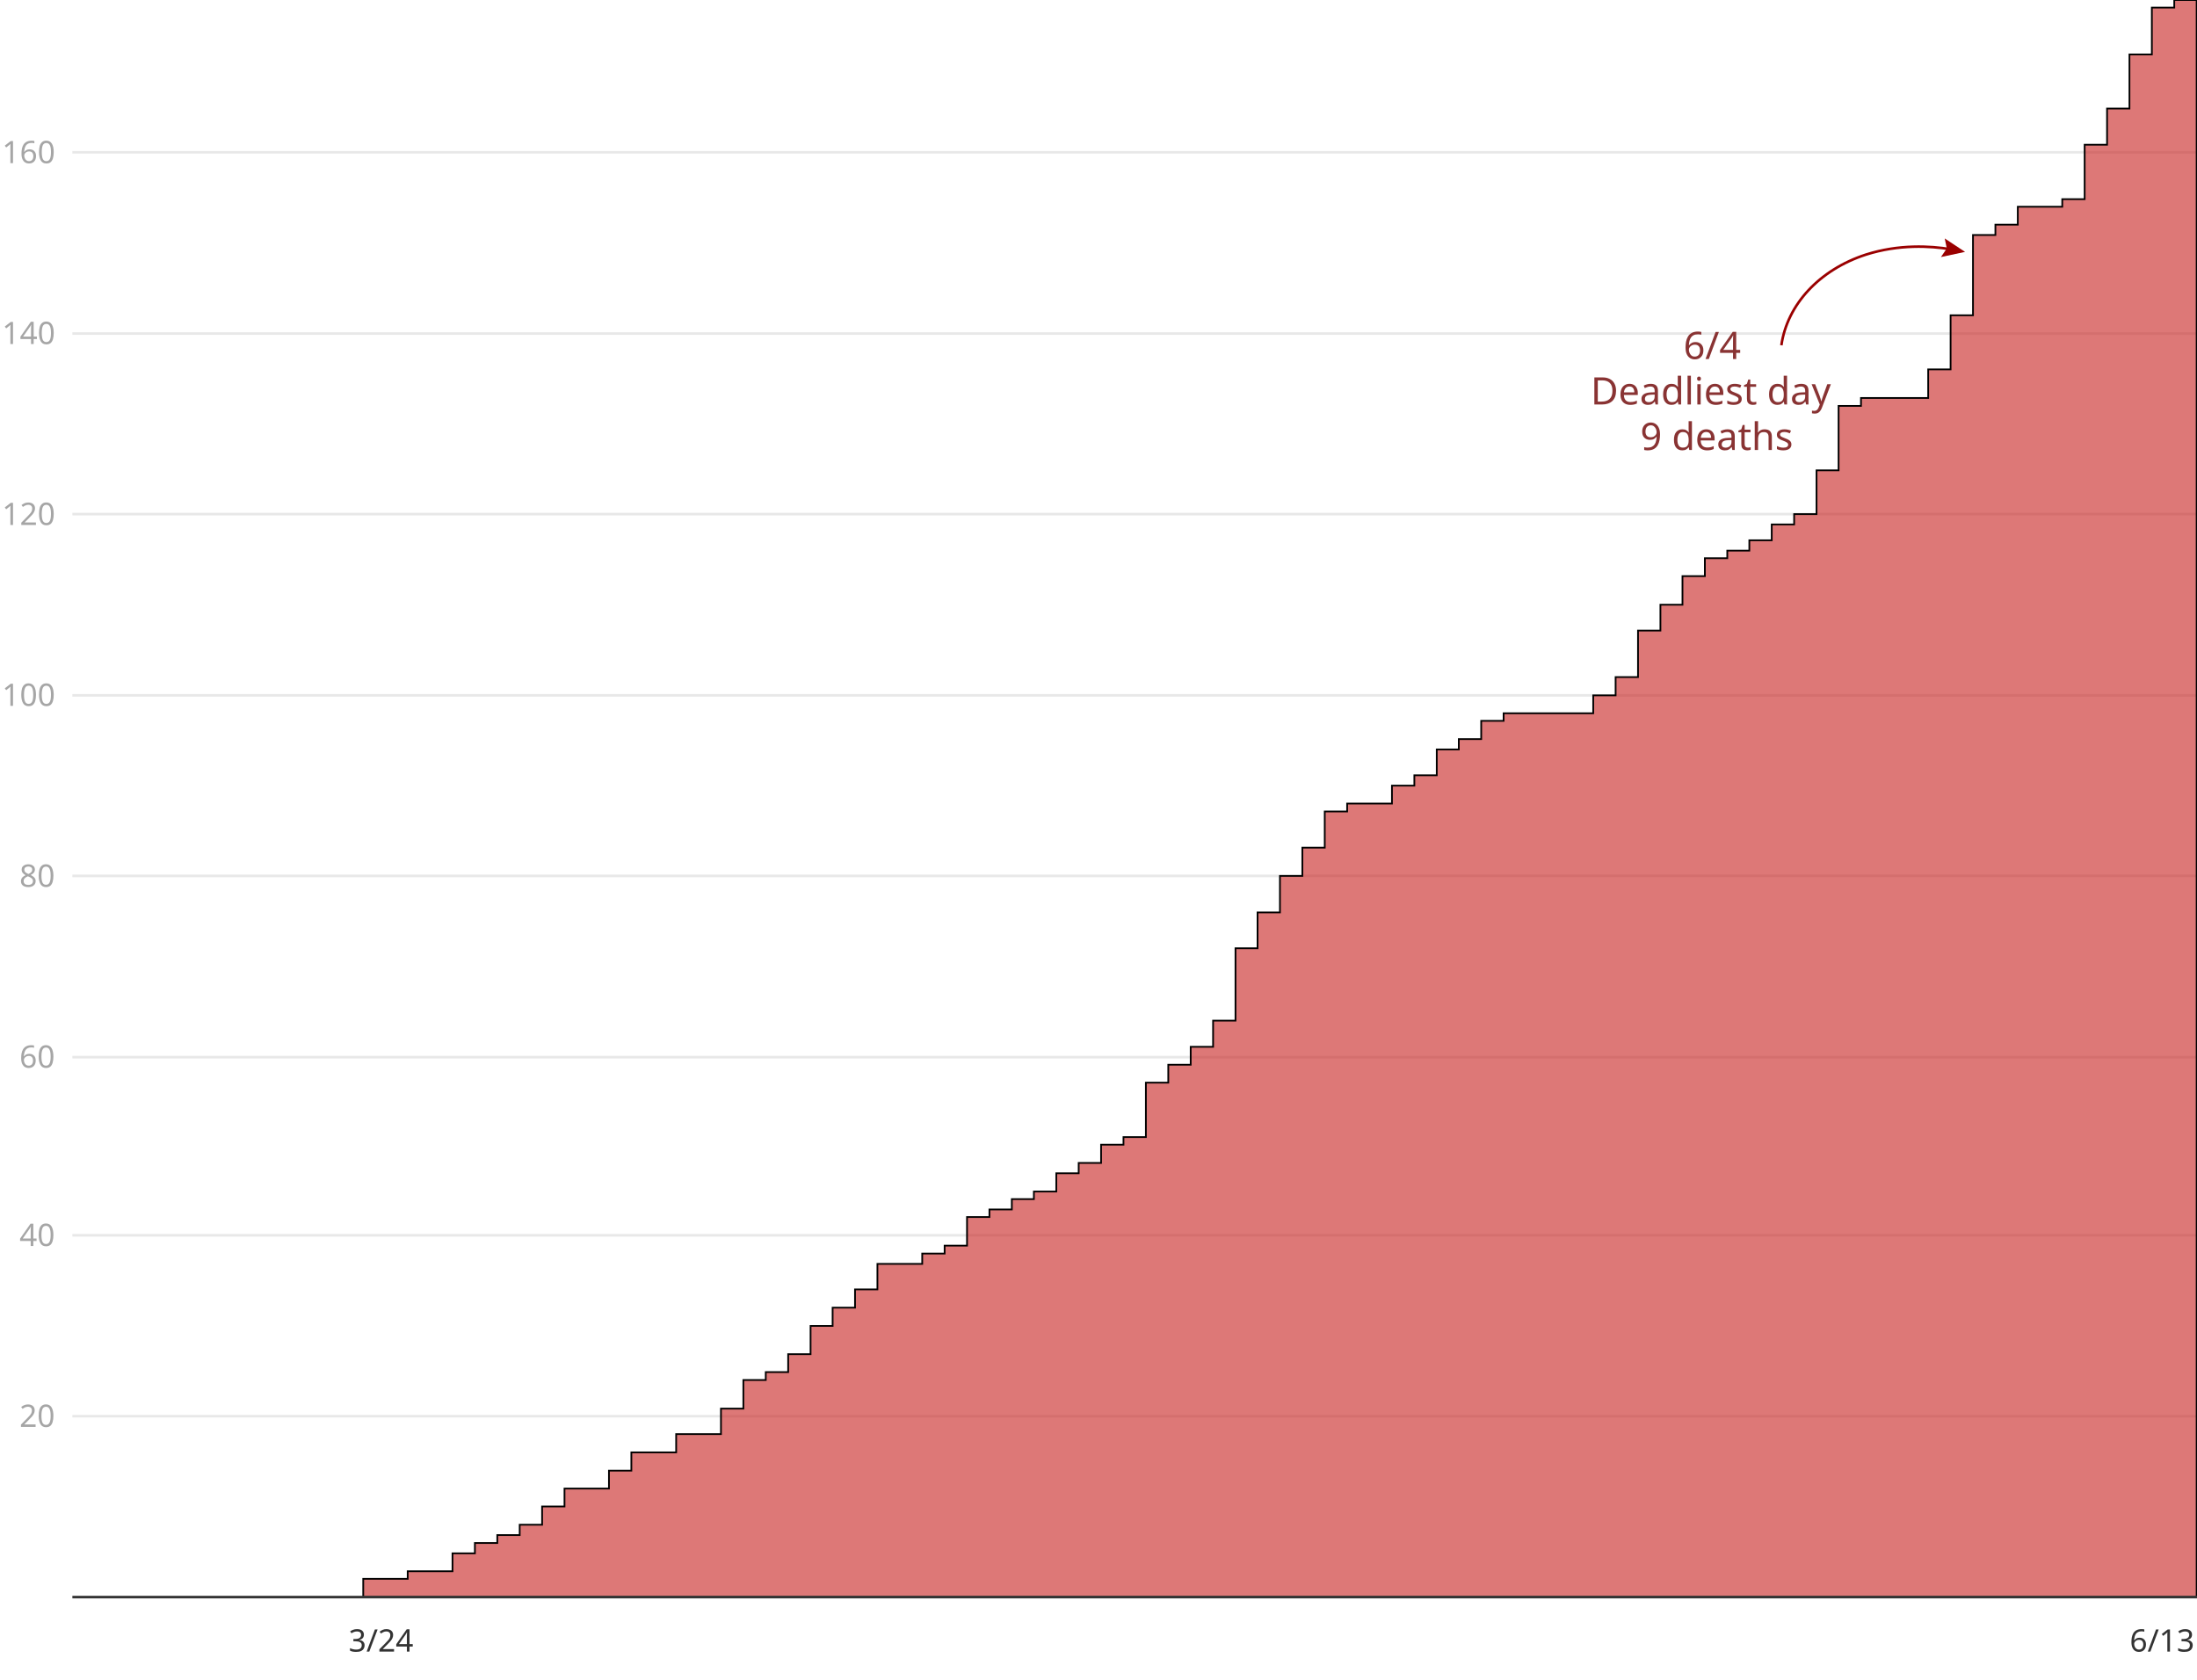
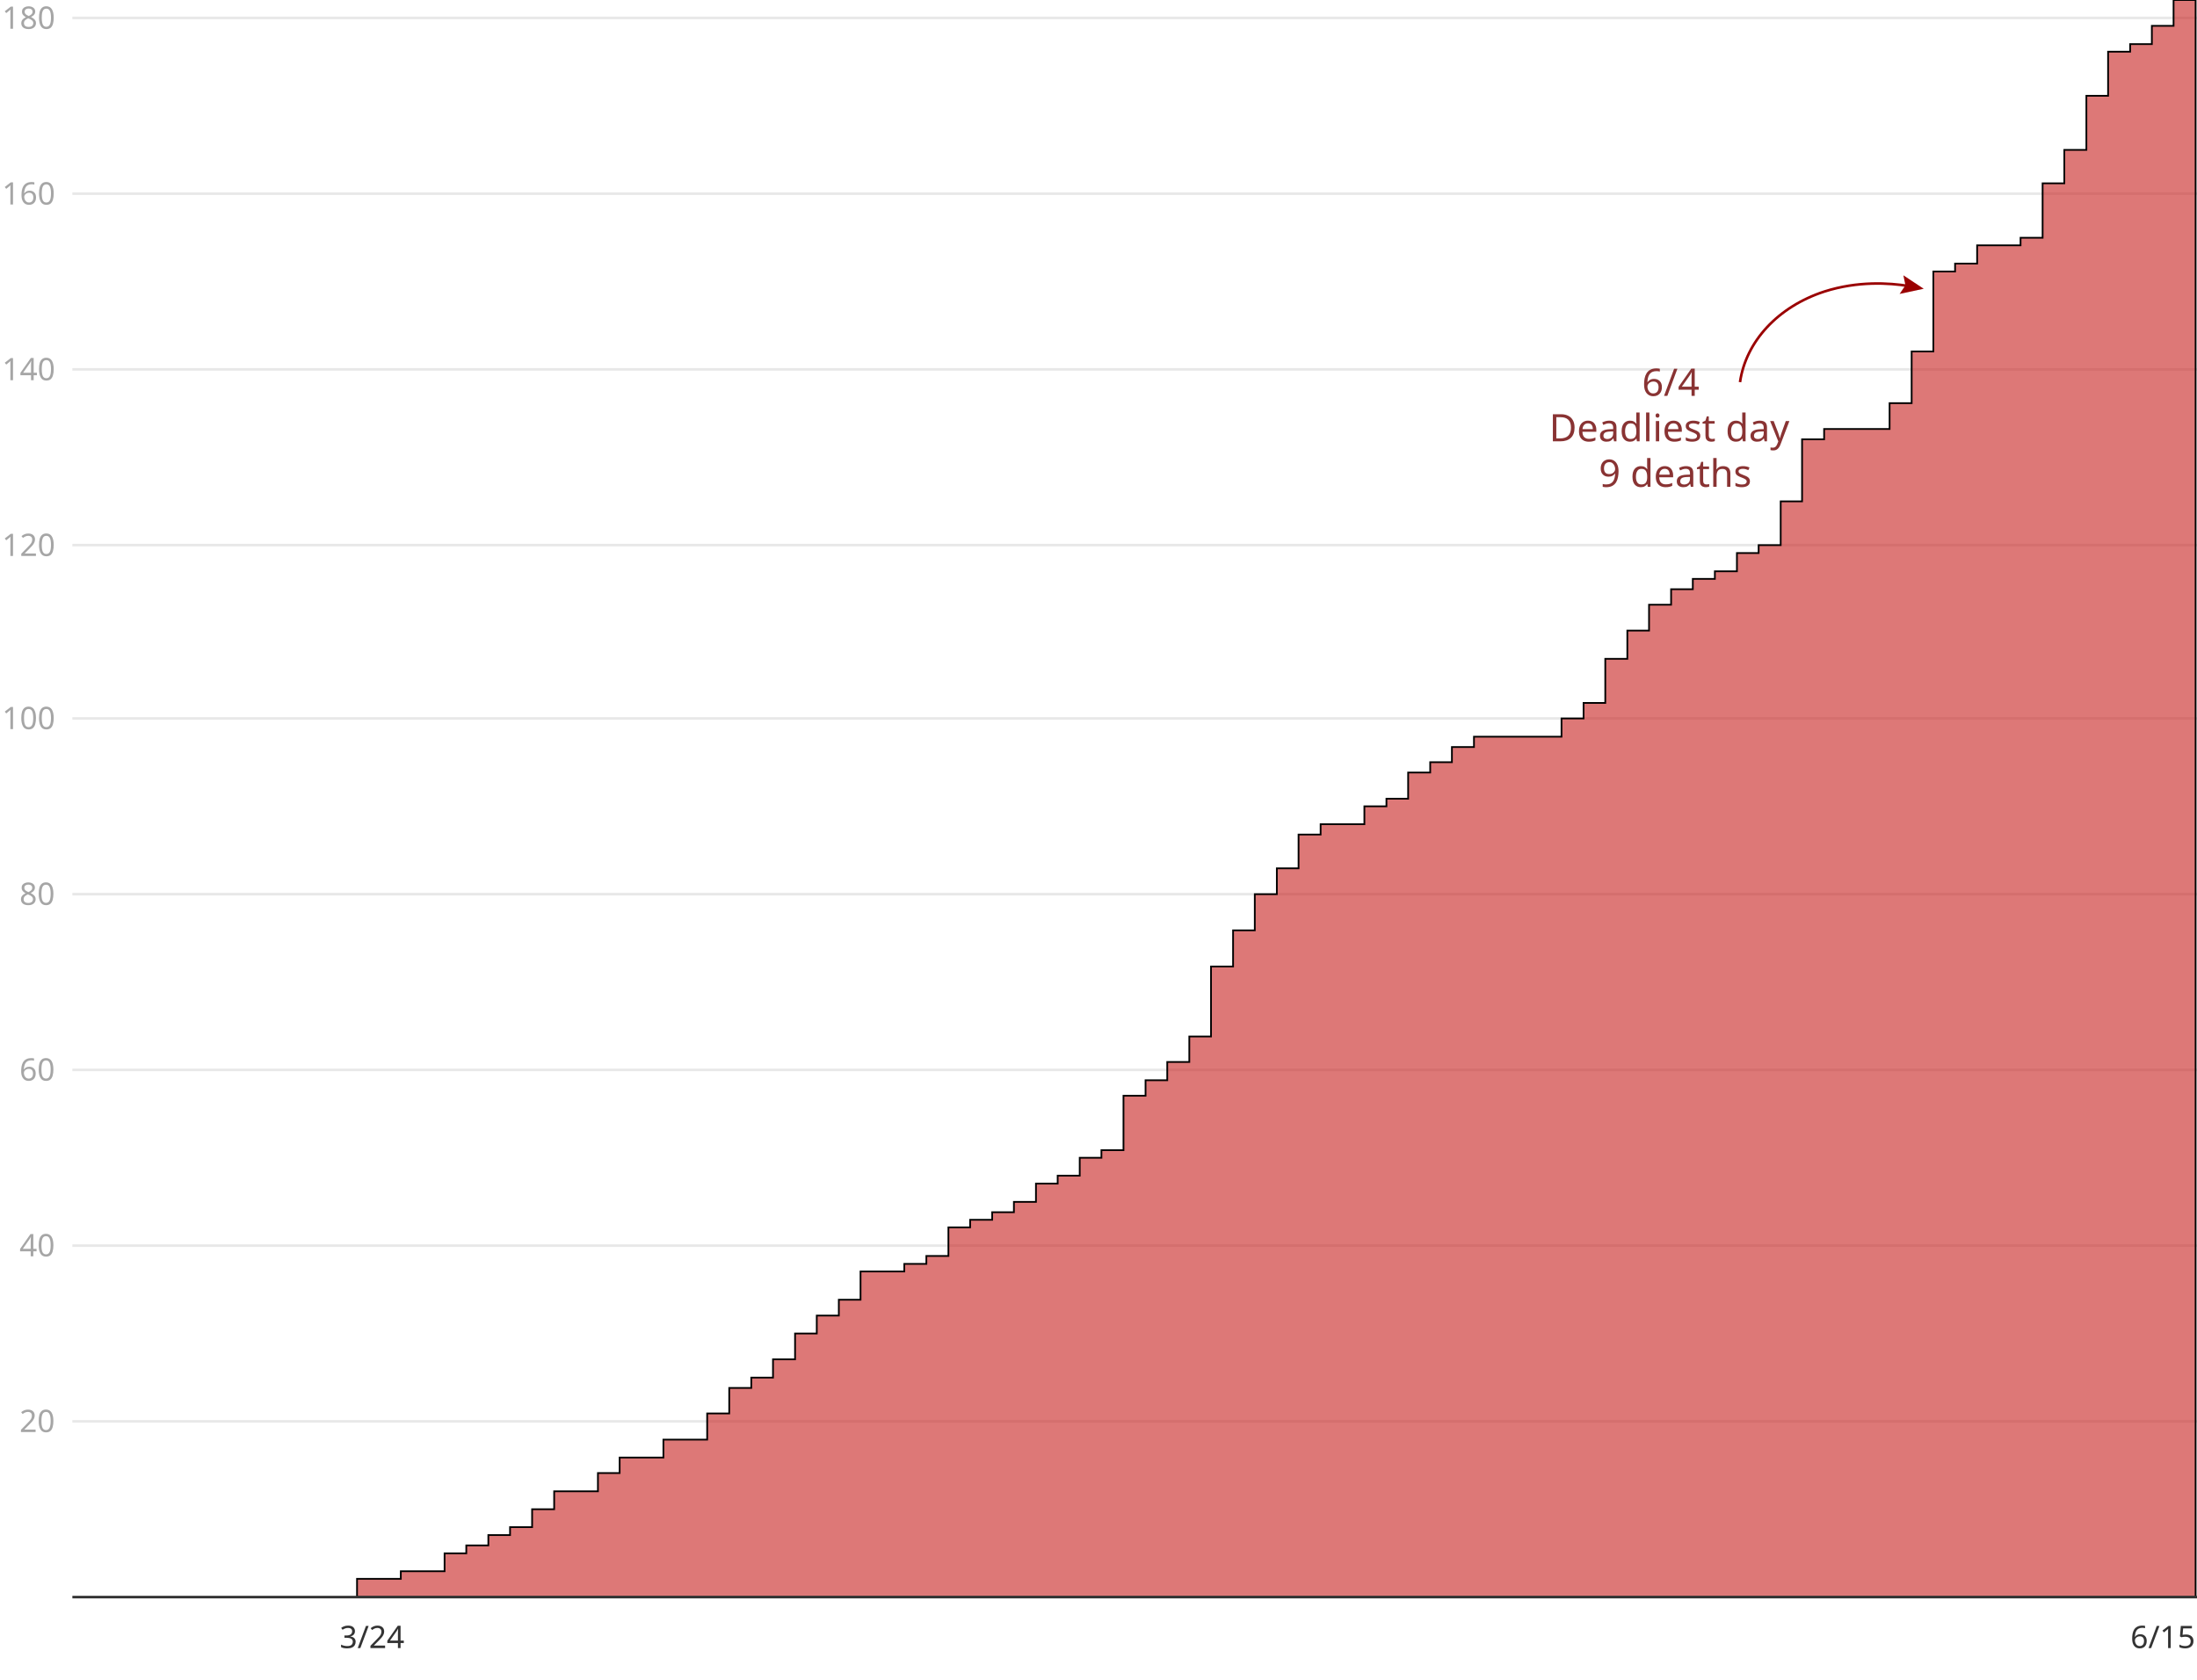
<svg xmlns="http://www.w3.org/2000/svg" xmlns:xlink="http://www.w3.org/1999/xlink" version="1.1" id="Layer_1" x="0px" y="0px" viewBox="0 0 637.5 487.5" style="enable-background:new 0 0 637.5 487.5;" xml:space="preserve">
  <style type="text/css">
	.st0{clip-path:url(#SVGID_2_);}
	.st1{clip-path:url(#SVGID_4_);fill:none;stroke:#E8E8E8;stroke-width:0.75;stroke-miterlimit:10;}
	.st2{clip-path:url(#SVGID_4_);fill:#C71E1D;}
	.st3{clip-path:url(#SVGID_4_);fill:#C71E1D;fill-opacity:0.6;stroke:#000000;stroke-width:0.5;stroke-miterlimit:10;}
	.st4{clip-path:url(#SVGID_4_);fill:none;stroke:#333333;stroke-width:0.75;stroke-miterlimit:10;}
	.st5{fill:#A6A6A6;}
	.st6{font-family:'Roboto-Regular';}
	.st7{font-size:9px;}
- 	.st8{fill:none;stroke:#9A0000;stroke-width:0.75;stroke-miterlimit:10;}
- 	.st9{fill:#9A0000;}
- 	.st10{fill:#893333;}
- 	.st11{font-family:'ArialMT';}
- 	.st12{font-size:11px;}
- 	.st13{font-family:'Arial-BoldMT';}
- 	.st14{fill:#333333;}
+ 	.st8{fill:#333333;}
+ 	.st9{fill:none;stroke:#9A0000;stroke-width:0.75;stroke-miterlimit:10;}
+ 	.st10{fill:#9A0000;}
+ 	.st11{fill:#893333;}
+ 	.st12{font-family:'ArialMT';}
+ 	.st13{font-size:11px;}
+ 	.st14{font-family:'Arial-BoldMT';}
</style>
  <g>
    <defs>
      <rect id="SVGID_1_" width="637.5" height="487.5" />
    </defs>
    <clipPath id="SVGID_2_">
      <use xlink:href="#SVGID_1_" style="overflow:visible;" />
    </clipPath>
    <g class="st0">
      <defs>
        <rect id="SVGID_3_" width="637.5" height="483" />
      </defs>
      <clipPath id="SVGID_4_">
        <use xlink:href="#SVGID_3_" style="overflow:visible;" />
      </clipPath>
-       <line class="st1" x1="21" y1="44.2" x2="637.5" y2="44.2" />
-       <line class="st1" x1="21" y1="96.8" x2="637.5" y2="96.8" />
-       <line class="st1" x1="21" y1="149.2" x2="637.5" y2="149.2" />
-       <line class="st1" x1="21" y1="201.8" x2="637.5" y2="201.8" />
-       <line class="st1" x1="21" y1="254.2" x2="637.5" y2="254.2" />
-       <line class="st1" x1="21" y1="306.8" x2="637.5" y2="306.8" />
-       <line class="st1" x1="21" y1="358.5" x2="637.5" y2="358.5" />
-       <line class="st1" x1="21" y1="411" x2="637.5" y2="411" />
-       <path class="st2" d="M21,463.5h6.5H21z" />
-       <path class="st2" d="M27.5,463.5H34H27.5z" />
-       <path class="st2" d="M34,463.5h6.5H34z" />
-       <path class="st2" d="M40.5,463.5H47H40.5z" />
-       <path class="st2" d="M47,463.5h6.5H47z" />
-       <path class="st2" d="M53.4,463.5h6.5H53.4z" />
-       <path class="st2" d="M59.9,463.5h6.5H59.9z" />
-       <path class="st2" d="M66.4,463.5h6.5H66.4z" />
-       <path class="st2" d="M72.9,463.5h6.5H72.9z" />
-       <path class="st2" d="M79.4,463.5h6.5H79.4z" />
-       <path class="st2" d="M85.9,463.5h6.5H85.9z" />
-       <path class="st2" d="M92.4,463.5h6.5H92.4z" />
-       <path class="st2" d="M98.9,463.5h6.5H98.9z" />
-       <polygon class="st3" points="630.9,0 630.9,2.2 624.4,2.2 624.4,15.8 617.9,15.8 617.9,31.5 611.4,31.5 611.4,42 604.9,42     604.9,57.8 598.4,57.8 598.4,60 592,60 592,60 585.5,60 585.5,65.2 579,65.2 579,68.2 572.5,68.2 572.5,91.5 566,91.5 566,107.2     559.5,107.2 559.5,115.5 553,115.5 546.5,115.5 546.5,115.5 540,115.5 540,117.8 533.5,117.8 533.5,136.5 527.1,136.5     527.1,149.2 520.6,149.2 520.6,152.2 514.1,152.2 514.1,156.8 507.6,156.8 507.6,159.8 501.2,159.8 501.2,162 494.7,162     494.7,167.2 488.2,167.2 488.2,175.5 481.8,175.5 481.8,183 475.3,183 475.3,196.5 468.8,196.5 468.8,201.8 462.3,201.8     462.3,207 455.8,207 449.3,207 442.8,207 436.3,207 436.3,209.2 429.8,209.2 429.8,214.5 423.3,214.5 423.3,217.5 416.9,217.5     416.9,225 410.4,225 410.4,228 403.9,228 403.9,233.2 397.4,233.2 390.9,233.2 390.9,235.5 384.4,235.5 384.4,246 377.9,246     377.9,254.2 371.4,254.2 371.4,264.8 364.9,264.8 364.9,275.2 358.5,275.2 358.5,296.2 352,296.2 352,303.8 345.5,303.8     345.5,309 339,309 339,314.2 332.5,314.2 332.5,330 326,330 326,332.2 319.5,332.2 319.5,337.5 313,337.5 313,340.5 306.5,340.5     306.5,345.8 300,345.8 300,348 293.6,348 293.6,351 287.1,351 287.1,353.2 280.6,353.2 280.6,361.5 274.1,361.5 274.1,363.8     267.6,363.8 267.6,366.8 261.1,366.8 254.6,366.8 254.6,374.2 248.1,374.2 248.1,379.5 241.6,379.5 241.6,384.8 235.2,384.8     235.2,393 228.7,393 228.7,398.2 222.2,398.2 222.2,400.5 215.7,400.5 215.7,408.8 209.2,408.8 209.2,416.2 202.7,416.2     196.2,416.2 196.2,421.5 189.7,421.5 183.2,421.5 183.2,426.8 176.7,426.8 176.7,432 170.3,432 163.8,432 163.8,437.2     157.3,437.2 157.3,442.5 150.8,442.5 150.8,445.5 144.3,445.5 144.3,447.8 137.8,447.8 137.8,450.8 131.3,450.8 131.3,456     124.8,456 118.3,456 118.3,458.2 111.9,458.2 105.4,458.2 105.4,463.5 111.9,463.5 118.3,463.5 124.8,463.5 131.3,463.5     137.8,463.5 144.3,463.5 150.8,463.5 157.3,463.5 163.8,463.5 170.3,463.5 176.7,463.5 183.2,463.5 189.7,463.5 196.2,463.5     202.7,463.5 209.2,463.5 215.7,463.5 222.2,463.5 228.7,463.5 235.2,463.5 241.6,463.5 248.1,463.5 254.6,463.5 261.1,463.5     267.6,463.5 274.1,463.5 280.6,463.5 287.1,463.5 293.6,463.5 300,463.5 306.5,463.5 313,463.5 319.5,463.5 326,463.5     332.5,463.5 339,463.5 345.5,463.5 352,463.5 358.5,463.5 364.9,463.5 371.4,463.5 377.9,463.5 384.4,463.5 390.9,463.5     397.4,463.5 403.9,463.5 410.4,463.5 416.9,463.5 423.3,463.5 429.8,463.5 436.3,463.5 442.8,463.5 449.3,463.5 455.8,463.5     462.3,463.5 468.8,463.5 475.3,463.5 481.8,463.5 488.2,463.5 494.7,463.5 501.2,463.5 507.6,463.5 507.7,463.5 514.1,463.5     520.6,463.5 520.6,463.5 527.1,463.5 533.5,463.5 533.5,463.5 540,463.5 546.5,463.5 546.5,463.5 553,463.5 559.5,463.5     566,463.5 566,463.5 572.5,463.5 579,463.5 579,463.5 585.5,463.5 592,463.5 592,463.5 598.4,463.5 604.9,463.5 604.9,463.5     611.4,463.5 617.9,463.5 617.9,463.5 624.4,463.5 630.9,463.5 630.9,463.5 637.4,463.5 637.4,0   " />
+       <line class="st1" x1="21" y1="5.2" x2="637.5" y2="5.2" />
+       <line class="st1" x1="21" y1="56.2" x2="637.5" y2="56.2" />
+       <line class="st1" x1="21" y1="107.2" x2="637.5" y2="107.2" />
+       <line class="st1" x1="21" y1="158.2" x2="637.5" y2="158.2" />
+       <line class="st1" x1="21" y1="208.5" x2="637.5" y2="208.5" />
+       <line class="st1" x1="21" y1="259.5" x2="637.5" y2="259.5" />
+       <line class="st1" x1="21" y1="310.5" x2="637.5" y2="310.5" />
+       <line class="st1" x1="21" y1="361.5" x2="637.5" y2="361.5" />
+       <line class="st1" x1="21" y1="412.5" x2="637.5" y2="412.5" />
+       <path class="st2" d="M21,463.5h6.4H21z" />
+       <path class="st2" d="M27.4,463.5h6.4H27.4z" />
+       <path class="st2" d="M33.7,463.5h6.4H33.7z" />
+       <path class="st2" d="M40.1,463.5h6.4H40.1z" />
+       <path class="st2" d="M46.4,463.5h6.4H46.4z" />
+       <path class="st2" d="M52.8,463.5h6.4H52.8z" />
+       <path class="st2" d="M59.1,463.5h6.4H59.1z" />
+       <path class="st2" d="M65.5,463.5h6.4H65.5z" />
+       <path class="st2" d="M71.8,463.5h6.4H71.8z" />
+       <path class="st2" d="M78.2,463.5h6.4H78.2z" />
+       <path class="st2" d="M84.6,463.5h6.4H84.6z" />
+       <path class="st2" d="M90.9,463.5h6.4H90.9z" />
+       <path class="st2" d="M97.3,463.5h6.4H97.3z" />
+       <polygon class="st3" points="630.7,0 630.7,7.5 624.4,7.5 624.4,12.8 618.1,12.8 618.1,15 611.7,15 611.7,27.8 605.4,27.8     605.4,43.5 599,43.5 599,53.2 592.7,53.2 592.7,69 586.3,69 586.3,71.2 580,71.2 573.7,71.2 573.7,76.5 567.3,76.5 567.3,78.8     561,78.8 561,102 554.7,102 554.7,117 548.3,117 548.3,124.5 542,124.5 541.9,124.5 535.6,124.5 529.3,124.5 529.3,127.5     522.9,127.5 522.9,145.5 516.7,145.5 516.7,158.2 510.3,158.2 510.3,160.5 504,160.5 504,165.8 497.6,165.8 497.6,168 491.2,168     491.2,171 484.9,171 484.9,175.5 478.5,175.5 478.5,183 472.2,183 472.2,191.2 465.8,191.2 465.8,204 459.5,204 459.5,208.5     453.1,208.5 453.1,213.8 446.8,213.8 440.4,213.8 434,213.8 427.7,213.8 427.7,216.8 421.3,216.8 421.3,221.2 415,221.2     415,224.2 408.6,224.2 408.6,231.8 402.3,231.8 402.3,234 395.9,234 395.9,239.2 389.6,239.2 383.2,239.2 383.2,242.2     376.8,242.2 376.8,252 370.5,252 370.5,259.5 364.1,259.5 364.1,270 357.8,270 357.8,280.5 351.4,280.5 351.4,300.8 345.1,300.8     345.1,308.2 338.7,308.2 338.7,313.5 332.4,313.5 332.4,318 326,318 326,333.8 319.6,333.8 319.6,336 313.3,336 313.3,341.2     306.9,341.2 306.9,343.5 300.6,343.5 300.6,348.8 294.2,348.8 294.2,351.8 287.9,351.8 287.9,354 281.5,354 281.5,356.2     275.2,356.2 275.2,364.5 268.8,364.5 268.8,366.8 262.4,366.8 262.4,369 256.1,369 249.7,369 249.7,377.2 243.4,377.2     243.4,381.8 237,381.8 237,387 230.7,387 230.7,394.5 224.3,394.5 224.3,399.8 218,399.8 218,402.8 211.6,402.8 211.6,410.2     205.2,410.2 205.2,417.8 198.9,417.8 192.5,417.8 192.5,423 186.2,423 179.8,423 179.8,427.5 173.5,427.5 173.5,432.8     167.1,432.8 160.8,432.8 160.8,438 154.4,438 154.4,443.2 148,443.2 148,445.5 141.7,445.5 141.7,448.5 135.3,448.5 135.3,450.8     129,450.8 129,456 122.7,456 116.3,456 116.3,458.2 110,458.2 103.6,458.2 103.6,463.5 110,463.5 116.3,463.5 122.7,463.5     129,463.5 135.3,463.5 135.4,463.5 141.7,463.5 148,463.5 154.4,463.5 160.8,463.5 167.1,463.5 173.5,463.5 179.8,463.5     186.2,463.5 192.5,463.5 198.9,463.5 205.2,463.5 211.6,463.5 218,463.5 224.3,463.5 230.7,463.5 237,463.5 243.4,463.5     249.7,463.5 256.1,463.5 262.4,463.5 268.8,463.5 275.2,463.5 281.5,463.5 287.9,463.5 294.2,463.5 300.6,463.5 300.6,463.5     306.9,463.5 313.3,463.5 319.6,463.5 319.6,463.5 326,463.5 332.4,463.5 338.7,463.5 345.1,463.5 345.1,463.5 351.4,463.5     357.8,463.5 364.1,463.5 364.1,463.5 370.5,463.5 376.8,463.5 383.2,463.5 389.6,463.5 395.9,463.5 402.3,463.5 408.6,463.5     408.6,463.5 415,463.5 421.3,463.5 427.7,463.5 427.7,463.5 434,463.5 440.4,463.5 446.8,463.5 453.1,463.5 459.5,463.5     465.8,463.5 472.2,463.5 472.2,463.5 478.5,463.5 484.9,463.5 491.2,463.5 491.2,463.5 497.6,463.5 504,463.5 510.3,463.5     516.7,463.5 522.9,463.5 523,463.5 529.3,463.5 535.6,463.5 541.9,463.5 542,463.5 548.3,463.5 554.7,463.5 561,463.5     567.3,463.5 567.4,463.5 573.7,463.5 580,463.5 586.3,463.5 586.4,463.5 592.7,463.5 599,463.5 605.4,463.5 611.7,463.5     611.8,463.5 618.1,463.5 624.4,463.5 630.7,463.5 630.8,463.5 637.1,463.5 637.1,0   " />
      <line class="st4" x1="21" y1="463.5" x2="637.5" y2="463.5" />
    </g>
    <g class="st0">
-       <text transform="matrix(1 0 0 1 5.6426 414.0996)" class="st5 st6 st7">20</text>
+       <text transform="matrix(1 0 0 1 5.6426 415.5996)" class="st5 st6 st7">20</text>
    </g>
    <g class="st0">
-       <text transform="matrix(1 0 0 1 5.6426 361.5996)" class="st5 st6 st7">40</text>
+       <text transform="matrix(1 0 0 1 5.6426 364.5996)" class="st5 st6 st7">40</text>
    </g>
    <g class="st0">
-       <text transform="matrix(1 0 0 1 5.6426 309.8496)" class="st5 st6 st7">60</text>
+       <text transform="matrix(1 0 0 1 5.6426 313.5996)" class="st5 st6 st7">60</text>
    </g>
    <g class="st0">
-       <text transform="matrix(1 0 0 1 5.6426 257.3496)" class="st5 st6 st7">80</text>
+       <text transform="matrix(1 0 0 1 5.6426 262.5996)" class="st5 st6 st7">80</text>
    </g>
    <g class="st0">
-       <text transform="matrix(1 0 0 1 0.5889 204.8496)" class="st5 st6 st7">100</text>
+       <text transform="matrix(1 0 0 1 0.5889 211.5996)" class="st5 st6 st7">100</text>
    </g>
    <g class="st0">
-       <text transform="matrix(1 0 0 1 0.5889 152.3496)" class="st5 st6 st7">120</text>
+       <text transform="matrix(1 0 0 1 0.5889 161.3496)" class="st5 st6 st7">120</text>
    </g>
    <g class="st0">
-       <text transform="matrix(1 0 0 1 0.5889 99.8496)" class="st5 st6 st7">140</text>
+       <text transform="matrix(1 0 0 1 0.5889 110.3496)" class="st5 st6 st7">140</text>
    </g>
    <g class="st0">
-       <text transform="matrix(1 0 0 1 0.5889 47.3496)" class="st5 st6 st7">160</text>
+       <text transform="matrix(1 0 0 1 0.5889 59.3496)" class="st5 st6 st7">160</text>
+     </g>
+     <g class="st0">
+       <text transform="matrix(1 0 0 1 0.5889 8.3496)" class="st5 st6 st7">180</text>
    </g>
  </g>
  <g>
+     <text transform="matrix(1 0 0 1 618.1919 478.2897)" class="st8 st6 st7">6/15</text>
+   </g>
+   <g>
+     <text transform="matrix(1 0 0 1 98.5569 478.2898)" class="st8 st6 st7">3/24</text>
+   </g>
+   <g>
    <g>
-       <path class="st8" d="M516.9,100.2c1.7-11.8,11-21.9,24.5-26.3c9.7-3.1,18.8-2.5,24.4-1.6" />
+       <path class="st9" d="M504.9,110.9c1.7-11.8,11-21.9,24.5-26.3c9.7-3.1,18.8-2.5,24.4-1.6" />
      <g>
-         <polygon class="st9" points="563.2,74.6 564.9,72.1 564.3,69.2 570.2,73.1    " />
+         <polygon class="st10" points="551.2,85.3 552.9,82.8 552.3,79.9 558.2,83.8    " />
      </g>
    </g>
  </g>
-   <text transform="matrix(1 0 0 1 488.488 104.1902)" class="st10 st11 st12">6/4</text>
-   <text transform="matrix(1 0 0 1 461.5678 117.3899)" class="st10 st13 st12">Deadliest day</text>
-   <text transform="matrix(1 0 0 1 475.9677 130.5901)" class="st10 st11 st12">9 deaths</text>
-   <g>
-     <text transform="matrix(1 0 0 1 617.9752 479.3076)" class="st14 st6 st7">6/13</text>
-   </g>
-   <g>
-     <text transform="matrix(1 0 0 1 101.1538 479.3078)" class="st14 st6 st7">3/24</text>
-   </g>
+   <text transform="matrix(1 0 0 1 476.4522 114.8799)" class="st11 st12 st13">6/4</text>
+   <text transform="matrix(1 0 0 1 449.532 128.0796)" class="st11 st14 st13">Deadliest day</text>
+   <text transform="matrix(1 0 0 1 463.9319 141.2798)" class="st11 st12 st13">9 deaths</text>
</svg>
